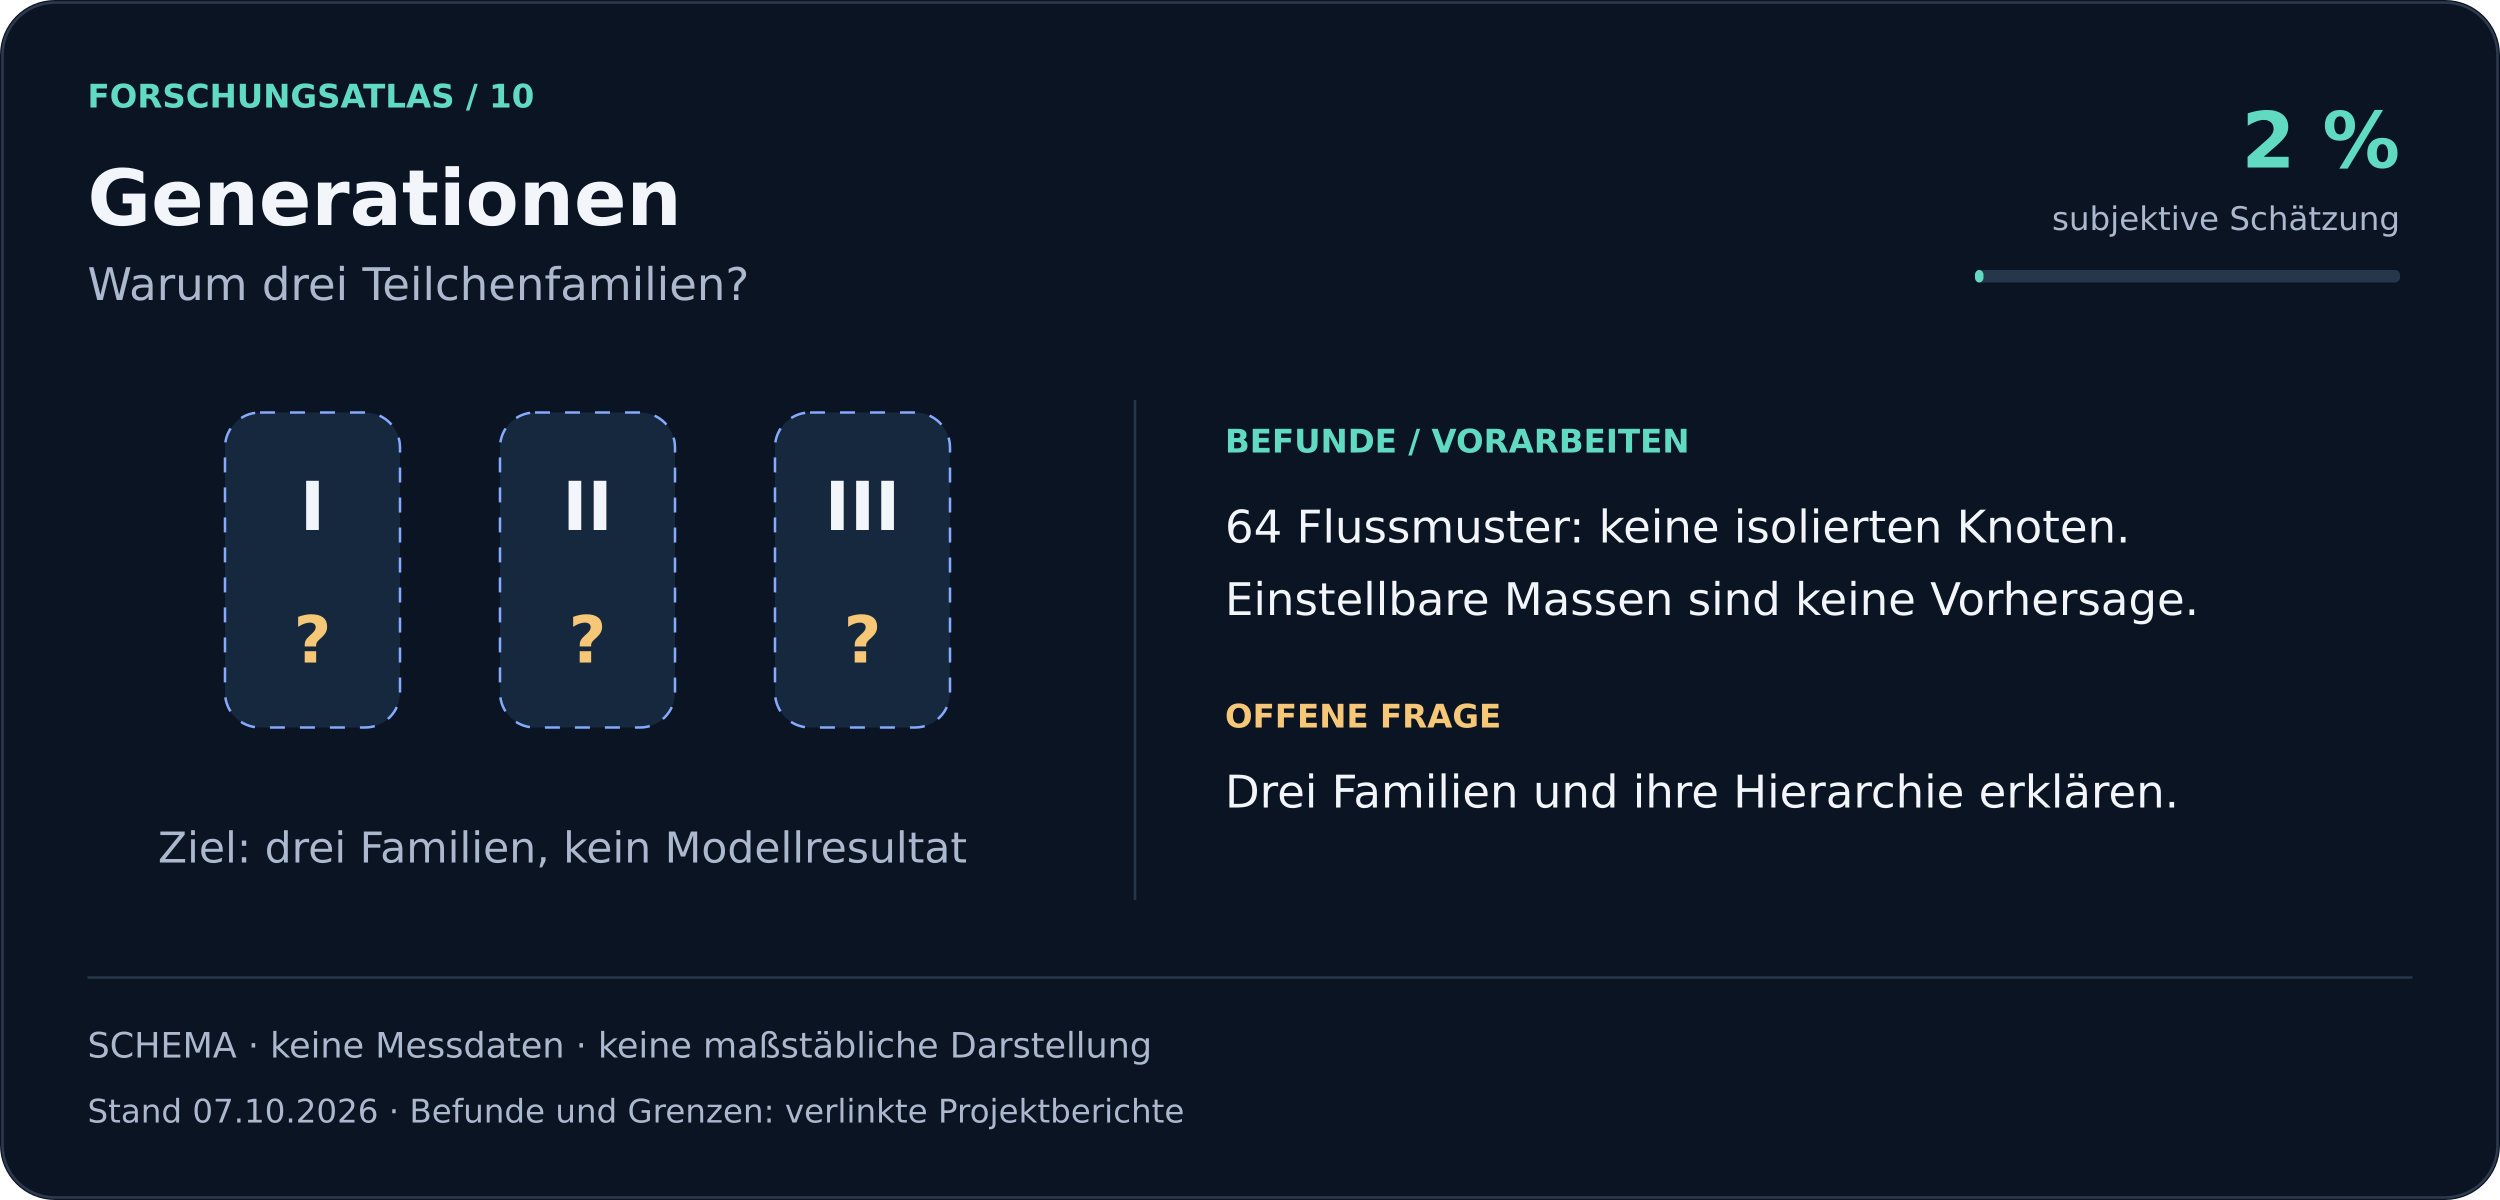
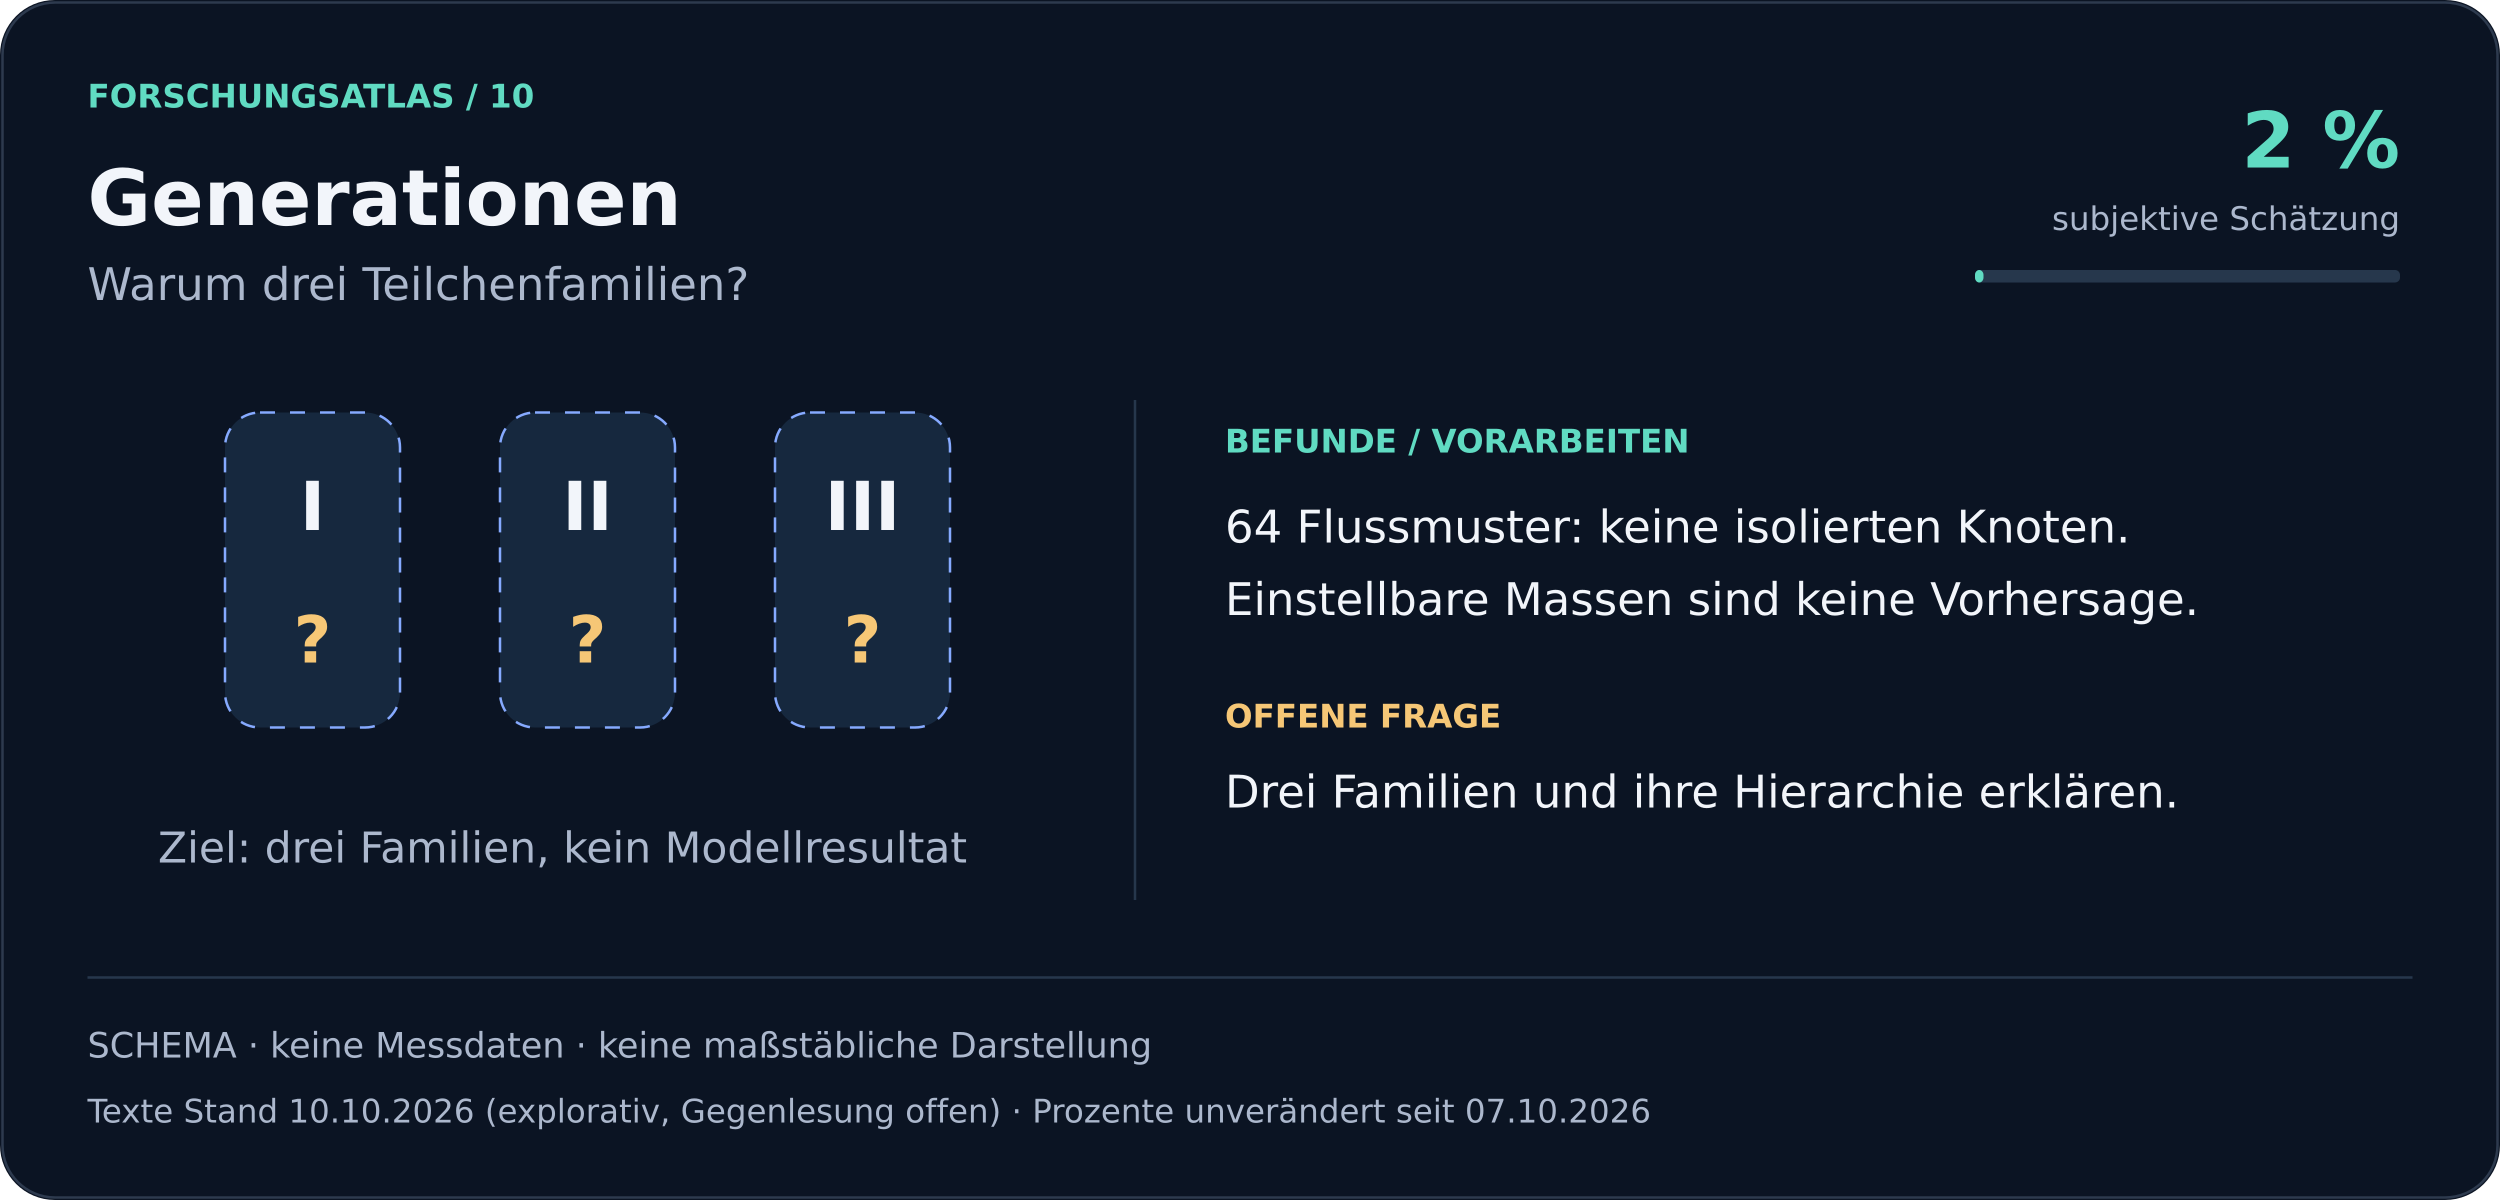
<svg xmlns="http://www.w3.org/2000/svg" width="1000" height="480" viewBox="0 0 1000 480" role="img" aria-labelledby="title desc">
  <rect width="1000" height="480" rx="22" fill="#0b1423" />
  <rect x="1" y="1" width="998" height="478" rx="21" fill="none" stroke="#2d3a4e" />
  <g font-family="DejaVu Sans, sans-serif">
    <text x="35" y="43" font-size="13" fill="#60dbc2" font-weight="600" text-anchor="start">FORSCHUNGSATLAS / 10</text>
    <text x="35" y="90" font-size="31" fill="#f2f5fa" font-weight="600" text-anchor="start">Generationen</text>
    <text x="35" y="120" font-size="18" fill="#acb8cd" font-weight="400" text-anchor="start">Warum drei Teilchenfamilien?</text>
    <text x="960" y="67" font-size="31" fill="#60dbc2" font-weight="600" text-anchor="end">2 %</text>
    <text x="960" y="92" font-size="13" fill="#acb8cd" font-weight="400" text-anchor="end">subjektive Schätzung</text>
    <rect x="790" y="108" width="170" height="5" rx="2" fill="#26374c" />
    <rect x="790" y="108" width="3.4" height="5" rx="2" fill="#60dbc2" />
    <rect x="90" y="165" width="70" height="126" rx="14" fill="#16283e" stroke="#86aaff" stroke-dasharray="6 6" />
    <text x="125" y="212" font-size="27" fill="#f2f5fa" font-weight="600" text-anchor="middle">I</text>
    <text x="125" y="265" font-size="26" fill="#f6c776" font-weight="600" text-anchor="middle">?</text>
    <rect x="200" y="165" width="70" height="126" rx="14" fill="#16283e" stroke="#86aaff" stroke-dasharray="6 6" />
    <text x="235" y="212" font-size="27" fill="#f2f5fa" font-weight="600" text-anchor="middle">II</text>
    <text x="235" y="265" font-size="26" fill="#f6c776" font-weight="600" text-anchor="middle">?</text>
    <rect x="310" y="165" width="70" height="126" rx="14" fill="#16283e" stroke="#86aaff" stroke-dasharray="6 6" />
    <text x="345" y="212" font-size="27" fill="#f2f5fa" font-weight="600" text-anchor="middle">III</text>
    <text x="345" y="265" font-size="26" fill="#f6c776" font-weight="600" text-anchor="middle">?</text>
    <text x="225" y="345" font-size="17" fill="#acb8cd" font-weight="400" text-anchor="middle">Ziel: drei Familien, kein Modellresultat</text>
    <line x1="454" y1="160" x2="454" y2="360" stroke="#26374c" stroke-width="1" />
    <text x="490" y="181" font-size="13" fill="#60dbc2" font-weight="600" text-anchor="start">BEFUNDE / VORARBEITEN</text>
    <text x="490" y="217" font-size="18" fill="#f2f5fa" font-weight="400" text-anchor="start">64 Flussmuster: keine isolierten Knoten.</text>
    <text x="490" y="246" font-size="18" fill="#f2f5fa" font-weight="400" text-anchor="start">Einstellbare Massen sind keine Vorhersage.</text>
    <text x="490" y="291" font-size="13" fill="#f6c776" font-weight="600" text-anchor="start">OFFENE FRAGE</text>
    <text x="490" y="323" font-size="18" fill="#f2f5fa" font-weight="400" text-anchor="start">Drei Familien und ihre Hierarchie erklären.</text>
    <line x1="35" y1="391" x2="965" y2="391" stroke="#26374c" stroke-width="1" />
    <text x="35" y="423" font-size="14" fill="#acb8cd" font-weight="400" text-anchor="start">SCHEMA · keine Messdaten · keine maßstäbliche Darstellung</text>
-     <text x="35" y="449" font-size="13" fill="#acb8cd" font-weight="400" text-anchor="start">Stand 07.10.2026 · Befunde und Grenzen: verlinkte Projektberichte</text>
+     <text x="35" y="449" font-size="13" fill="#acb8cd" font-weight="400" text-anchor="start">Texte Stand 10.10.2026 (explorativ, Gegenlesung offen) · Prozente unverändert seit 07.10.2026</text>
  </g>
</svg>
